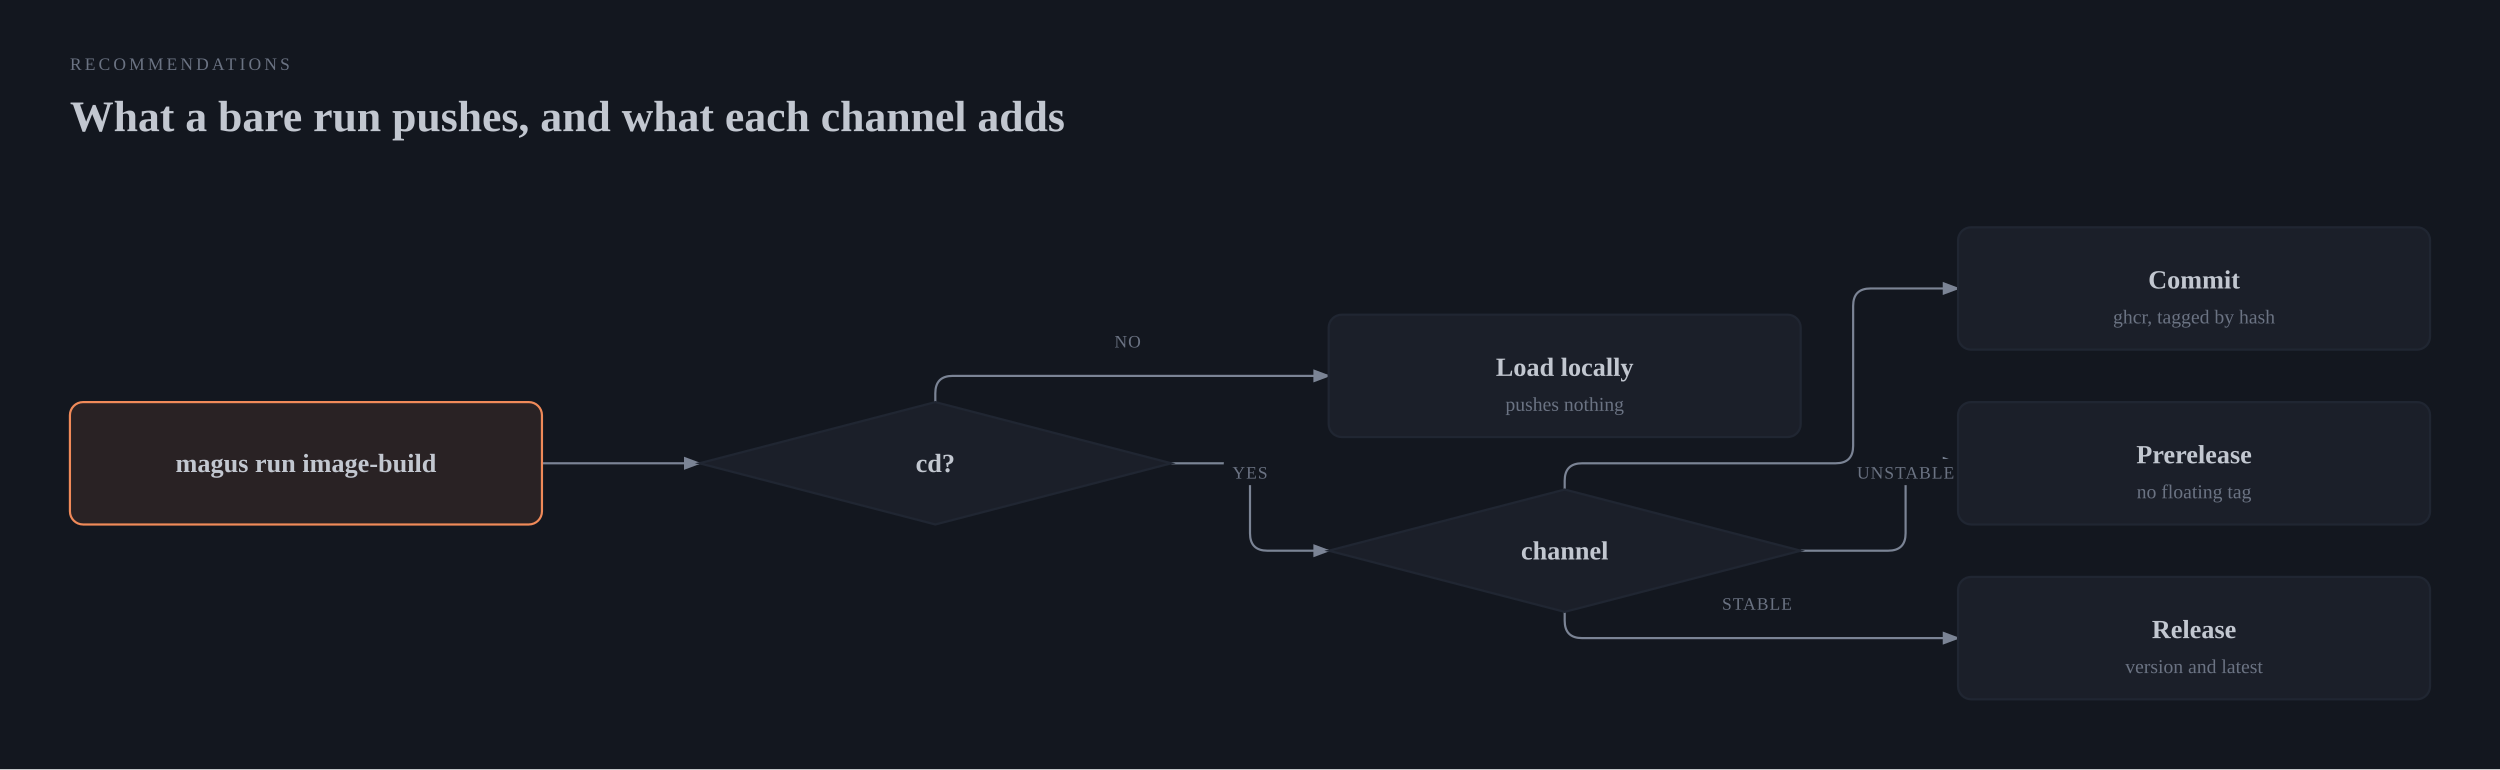
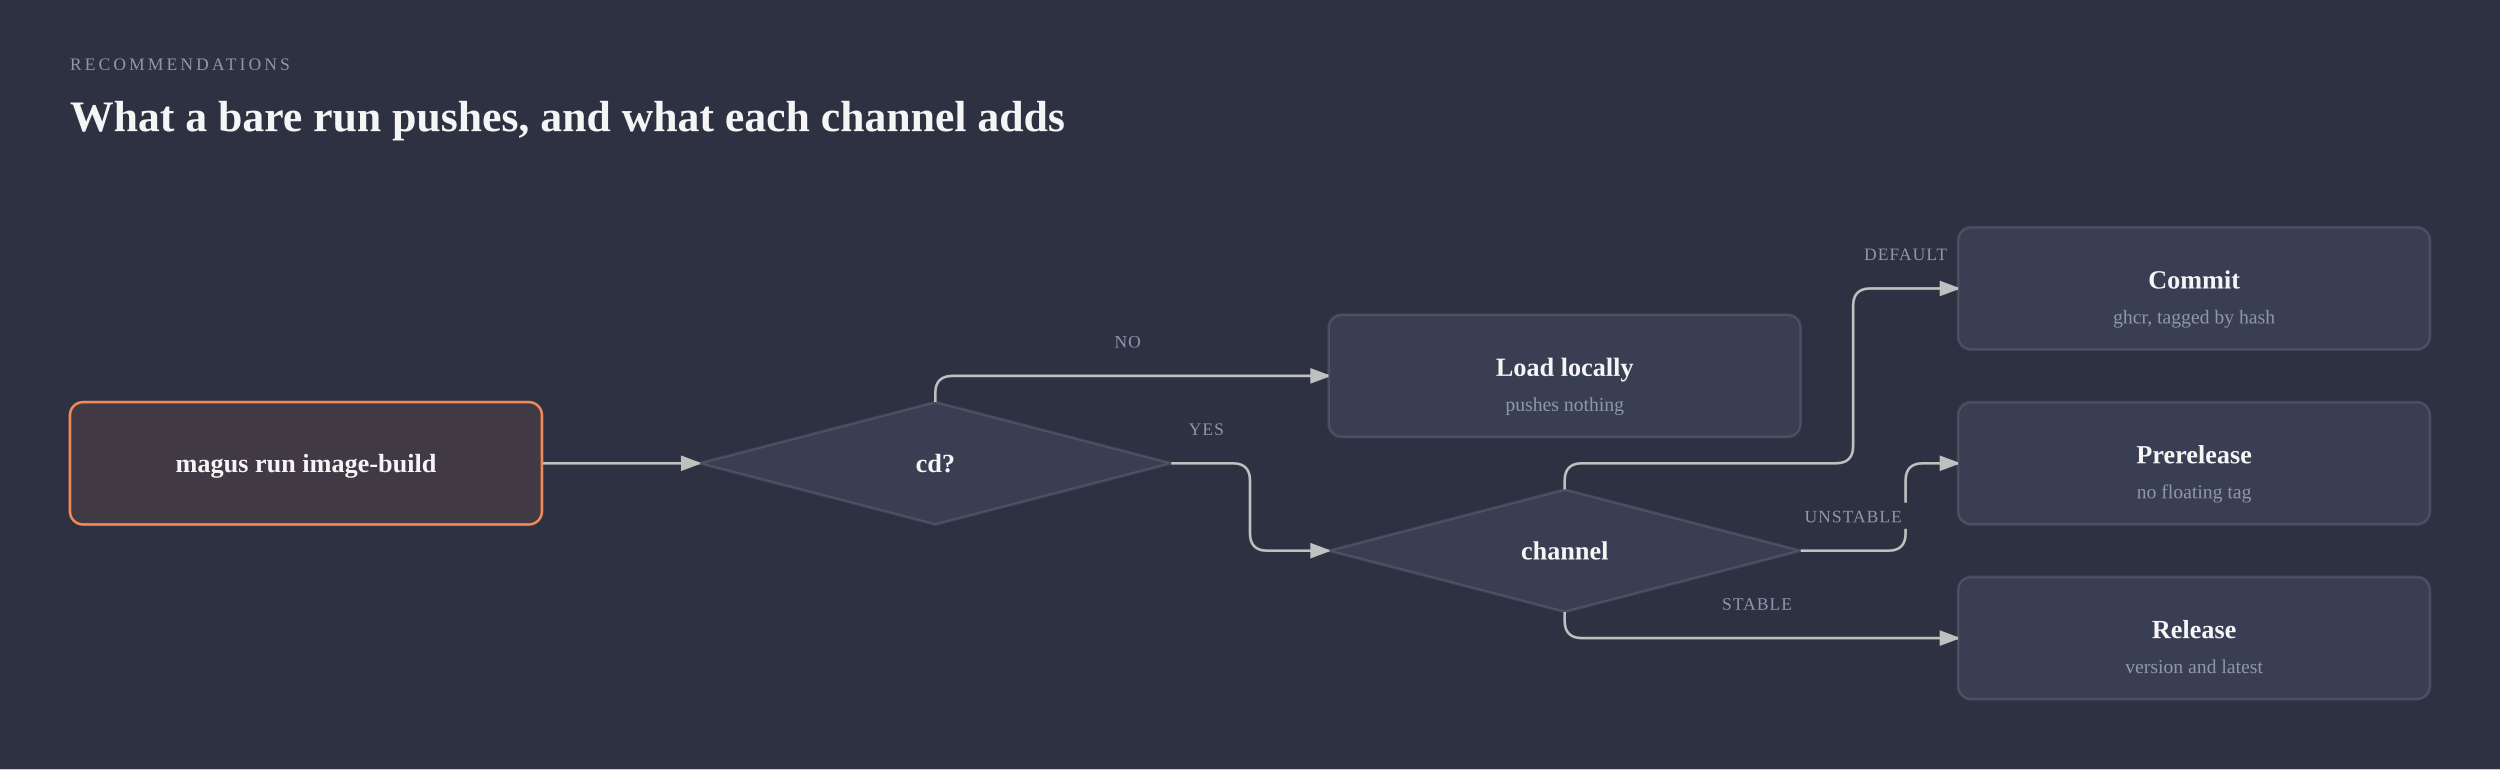
<svg xmlns="http://www.w3.org/2000/svg" viewBox="0 0 1144 352" width="1144" height="352" role="img" aria-labelledby="image-build-title image-build-desc" class="magus-diagram">
  <defs>
    <marker id="image-build-arrow-default" markerWidth="8" markerHeight="6" refX="7" refY="3" orient="auto">
-       <polygon points="0 0, 8 3, 0 6" fill="#7b8495" />
+       <polygon points="0 0, 8 3, 0 6" fill="#bfc0c0" />
    </marker>
    <marker id="image-build-arrow-accent" markerWidth="8" markerHeight="6" refX="7" refY="3" orient="auto">
      <polygon points="0 0, 8 3, 0 6" fill="#f08a59" />
    </marker>
    <marker id="image-build-arrow-link" markerWidth="8" markerHeight="6" refX="7" refY="3" orient="auto">
      <polygon points="0 0, 8 3, 0 6" fill="#6a95d8" />
    </marker>
  </defs>
-   <rect width="100%" height="100%" fill="#13171f" />
-   <text x="32" y="32" fill="#6b7383" font-size="8" font-family="var(--pico-font-family-monospace, monospace)" style="font-variant-ligatures:none" letter-spacing="0.18em">RECOMMENDATIONS</text>
-   <text x="32" y="60" fill="#c2c7d0" font-size="20" font-weight="600" font-family="var(--pico-font-family, sans-serif)">What a bare run pushes, and what each channel adds</text>
+   <rect width="100%" height="100%" fill="#2d3142" />
+   <text x="32" y="32" fill="#8e98ac" font-size="8" font-family="var(--pico-font-family-monospace, monospace)" style="font-variant-ligatures:none" letter-spacing="0.18em">RECOMMENDATIONS</text>
+   <text x="32" y="60" fill="#f5f5f5" font-size="20" font-weight="600" font-family="var(--pico-font-family, sans-serif)">What a bare run pushes, and what each channel adds</text>
  <g transform="translate(0,40)">
-     <path d="M 248 172 L 320 172" fill="none" stroke="#7b8495" stroke-width="1" marker-end="url(#image-build-arrow-default)" />
-     <path d="M 428 144 L 428 140 Q 428 132 436 132 L 608 132" fill="none" stroke="#7b8495" stroke-width="1" marker-end="url(#image-build-arrow-default)" />
-     <path d="M 536 172 L 564 172 Q 572 172 572 180 L 572 204 Q 572 212 580 212 L 608 212" fill="none" stroke="#7b8495" stroke-width="1" marker-end="url(#image-build-arrow-default)" />
-     <path d="M 716 184 L 716 180 Q 716 172 724 172 L 840 172 Q 848 172 848 164 L 848 100 Q 848 92 856 92 L 896 92" fill="none" stroke="#7b8495" stroke-width="1" marker-end="url(#image-build-arrow-default)" />
-     <path d="M 824 212 L 864 212 Q 872 212 872 204 L 872 180 Q 872 172 880 172 L 896 172" fill="none" stroke="#7b8495" stroke-width="1" marker-end="url(#image-build-arrow-default)" />
-     <path d="M 716 240 L 716 244 Q 716 252 724 252 L 896 252" fill="none" stroke="#7b8495" stroke-width="1" marker-end="url(#image-build-arrow-default)" />
-     <rect x="506" y="110" width="20" height="12" rx="2" fill="#13171f" />
-     <text x="516" y="119" fill="#6b7383" font-size="8" font-family="var(--pico-font-family-monospace, monospace)" style="font-variant-ligatures:none" text-anchor="middle" letter-spacing="0.06em">NO</text>
-     <rect x="560" y="170" width="24" height="12" rx="2" fill="#13171f" />
-     <text x="572" y="179" fill="#6b7383" font-size="8" font-family="var(--pico-font-family-monospace, monospace)" style="font-variant-ligatures:none" text-anchor="middle" letter-spacing="0.06em">YES</text>
-     <rect x="758" y="150" width="44" height="12" rx="2" fill="#13171f" />
-     <text x="780" y="159" fill="#6b7383" font-size="8" font-family="var(--pico-font-family-monospace, monospace)" style="font-variant-ligatures:none" text-anchor="middle" letter-spacing="0.06em">DEFAULT</text>
-     <rect x="846" y="170" width="52" height="12" rx="2" fill="#13171f" />
-     <text x="872" y="179" fill="#6b7383" font-size="8" font-family="var(--pico-font-family-monospace, monospace)" style="font-variant-ligatures:none" text-anchor="middle" letter-spacing="0.06em">UNSTABLE</text>
-     <rect x="784" y="230" width="40" height="12" rx="2" fill="#13171f" />
-     <text x="804" y="239" fill="#6b7383" font-size="8" font-family="var(--pico-font-family-monospace, monospace)" style="font-variant-ligatures:none" text-anchor="middle" letter-spacing="0.06em">STABLE</text>
-     <rect x="32" y="144" width="216" height="56" rx="6" fill="#13171f" />
-     <rect x="32" y="144" width="216" height="56" rx="6" fill="rgba(240,138,89,0.10)" stroke="#f08a59" stroke-width="1" />
-     <text x="140" y="176" fill="#c2c7d0" font-size="12" font-weight="600" font-family="var(--pico-font-family, sans-serif)" text-anchor="middle">magus run image-build</text>
-     <polygon points="428,144 536,172 428,200 320,172" fill="#13171f" />
-     <polygon points="428,144 536,172 428,200 320,172" fill="#1b1f29" stroke="#202632" stroke-width="1" />
-     <text x="428" y="176" fill="#c2c7d0" font-size="12" font-weight="600" font-family="var(--pico-font-family, sans-serif)" text-anchor="middle">cd?</text>
-     <rect x="608" y="104" width="216" height="56" rx="6" fill="#13171f" />
-     <rect x="608" y="104" width="216" height="56" rx="6" fill="#1b1f29" stroke="#202632" stroke-width="1" />
-     <text x="716" y="132" fill="#c2c7d0" font-size="12" font-weight="600" font-family="var(--pico-font-family, sans-serif)" text-anchor="middle">Load locally</text>
-     <text x="716" y="148" fill="#6b7383" font-size="9" font-family="var(--pico-font-family-monospace, monospace)" style="font-variant-ligatures:none" text-anchor="middle">pushes nothing</text>
-     <polygon points="716,184 824,212 716,240 608,212" fill="#13171f" />
-     <polygon points="716,184 824,212 716,240 608,212" fill="#1b1f29" stroke="#202632" stroke-width="1" />
-     <text x="716" y="216" fill="#c2c7d0" font-size="12" font-weight="600" font-family="var(--pico-font-family, sans-serif)" text-anchor="middle">channel</text>
-     <rect x="896" y="64" width="216" height="56" rx="6" fill="#13171f" />
-     <rect x="896" y="64" width="216" height="56" rx="6" fill="#1b1f29" stroke="#202632" stroke-width="1" />
-     <text x="1004" y="92" fill="#c2c7d0" font-size="12" font-weight="600" font-family="var(--pico-font-family, sans-serif)" text-anchor="middle">Commit</text>
-     <text x="1004" y="108" fill="#6b7383" font-size="9" font-family="var(--pico-font-family-monospace, monospace)" style="font-variant-ligatures:none" text-anchor="middle">ghcr, tagged by hash</text>
-     <rect x="896" y="144" width="216" height="56" rx="6" fill="#13171f" />
-     <rect x="896" y="144" width="216" height="56" rx="6" fill="#1b1f29" stroke="#202632" stroke-width="1" />
-     <text x="1004" y="172" fill="#c2c7d0" font-size="12" font-weight="600" font-family="var(--pico-font-family, sans-serif)" text-anchor="middle">Prerelease</text>
-     <text x="1004" y="188" fill="#6b7383" font-size="9" font-family="var(--pico-font-family-monospace, monospace)" style="font-variant-ligatures:none" text-anchor="middle">no floating tag</text>
-     <rect x="896" y="224" width="216" height="56" rx="6" fill="#13171f" />
-     <rect x="896" y="224" width="216" height="56" rx="6" fill="#1b1f29" stroke="#202632" stroke-width="1" />
-     <text x="1004" y="252" fill="#c2c7d0" font-size="12" font-weight="600" font-family="var(--pico-font-family, sans-serif)" text-anchor="middle">Release</text>
-     <text x="1004" y="268" fill="#6b7383" font-size="9" font-family="var(--pico-font-family-monospace, monospace)" style="font-variant-ligatures:none" text-anchor="middle">version and latest</text>
+     <path data-edge="run-&gt;cd" d="M 248 172 L 320 172" fill="none" stroke="#bfc0c0" stroke-width="1.2" marker-end="url(#image-build-arrow-default)" />
+     <path data-edge="cd-&gt;local" d="M 428 144 L 428 140 Q 428 132 436 132 L 608 132" fill="none" stroke="#bfc0c0" stroke-width="1.2" marker-end="url(#image-build-arrow-default)" />
+     <path data-edge="cd-&gt;channel" d="M 536 172 L 564 172 Q 572 172 572 180 L 572 204 Q 572 212 580 212 L 608 212" fill="none" stroke="#bfc0c0" stroke-width="1.2" marker-end="url(#image-build-arrow-default)" />
+     <path data-edge="channel-&gt;commit" d="M 716 184 L 716 180 Q 716 172 724 172 L 840 172 Q 848 172 848 164 L 848 100 Q 848 92 856 92 L 896 92" fill="none" stroke="#bfc0c0" stroke-width="1.2" marker-end="url(#image-build-arrow-default)" />
+     <path data-edge="channel-&gt;unstable" d="M 824 212 L 864 212 Q 872 212 872 204 L 872 180 Q 872 172 880 172 L 896 172" fill="none" stroke="#bfc0c0" stroke-width="1.2" marker-end="url(#image-build-arrow-default)" />
+     <path data-edge="channel-&gt;stable" d="M 716 240 L 716 244 Q 716 252 724 252 L 896 252" fill="none" stroke="#bfc0c0" stroke-width="1.2" marker-end="url(#image-build-arrow-default)" />
+     <rect x="506" y="110" width="20" height="12" rx="2" fill="#2d3142" />
+     <text x="516" y="119" fill="#8e98ac" font-size="8" font-family="var(--pico-font-family-monospace, monospace)" style="font-variant-ligatures:none" text-anchor="middle" letter-spacing="0.06em">NO</text>
+     <rect x="540" y="150" width="24" height="12" rx="2" fill="#2d3142" />
+     <text x="552" y="159" fill="#8e98ac" font-size="8" font-family="var(--pico-font-family-monospace, monospace)" style="font-variant-ligatures:none" text-anchor="middle" letter-spacing="0.06em">YES</text>
+     <rect x="850" y="70" width="44" height="12" rx="2" fill="#2d3142" />
+     <text x="872" y="79" fill="#8e98ac" font-size="8" font-family="var(--pico-font-family-monospace, monospace)" style="font-variant-ligatures:none" text-anchor="middle" letter-spacing="0.06em">DEFAULT</text>
+     <rect x="822" y="190" width="52" height="12" rx="2" fill="#2d3142" />
+     <text x="848" y="199" fill="#8e98ac" font-size="8" font-family="var(--pico-font-family-monospace, monospace)" style="font-variant-ligatures:none" text-anchor="middle" letter-spacing="0.06em">UNSTABLE</text>
+     <rect x="784" y="230" width="40" height="12" rx="2" fill="#2d3142" />
+     <text x="804" y="239" fill="#8e98ac" font-size="8" font-family="var(--pico-font-family-monospace, monospace)" style="font-variant-ligatures:none" text-anchor="middle" letter-spacing="0.06em">STABLE</text>
+     <g data-node="run">
+       <rect x="32" y="144" width="216" height="56" rx="6" fill="#2d3142" />
+       <rect x="32" y="144" width="216" height="56" rx="6" fill="rgba(240,138,89,0.10)" stroke="#f08a59" stroke-width="1.2" />
+       <text x="140" y="176" fill="#f5f5f5" font-size="12" font-weight="600" font-family="var(--pico-font-family, sans-serif)" text-anchor="middle">magus run image-build</text>
+     </g>
+     <g data-node="cd">
+       <polygon points="428,144 536,172 428,200 320,172" fill="#2d3142" />
+       <polygon points="428,144 536,172 428,200 320,172" fill="#393e53" stroke="rgba(245,245,245,0.12)" stroke-width="1.2" />
+       <text x="428" y="176" fill="#f5f5f5" font-size="12" font-weight="600" font-family="var(--pico-font-family, sans-serif)" text-anchor="middle">cd?</text>
+     </g>
+     <g data-node="local">
+       <rect x="608" y="104" width="216" height="56" rx="6" fill="#2d3142" />
+       <rect x="608" y="104" width="216" height="56" rx="6" fill="#393e53" stroke="rgba(245,245,245,0.12)" stroke-width="1.2" />
+       <text x="716" y="132" fill="#f5f5f5" font-size="12" font-weight="600" font-family="var(--pico-font-family, sans-serif)" text-anchor="middle">Load locally</text>
+       <text x="716" y="148" fill="#8e98ac" font-size="9" font-family="var(--pico-font-family-monospace, monospace)" style="font-variant-ligatures:none" text-anchor="middle">pushes nothing</text>
+     </g>
+     <g data-node="channel">
+       <polygon points="716,184 824,212 716,240 608,212" fill="#2d3142" />
+       <polygon points="716,184 824,212 716,240 608,212" fill="#393e53" stroke="rgba(245,245,245,0.12)" stroke-width="1.2" />
+       <text x="716" y="216" fill="#f5f5f5" font-size="12" font-weight="600" font-family="var(--pico-font-family, sans-serif)" text-anchor="middle">channel</text>
+     </g>
+     <g data-node="commit">
+       <rect x="896" y="64" width="216" height="56" rx="6" fill="#2d3142" />
+       <rect x="896" y="64" width="216" height="56" rx="6" fill="#393e53" stroke="rgba(245,245,245,0.12)" stroke-width="1.2" />
+       <text x="1004" y="92" fill="#f5f5f5" font-size="12" font-weight="600" font-family="var(--pico-font-family, sans-serif)" text-anchor="middle">Commit</text>
+       <text x="1004" y="108" fill="#8e98ac" font-size="9" font-family="var(--pico-font-family-monospace, monospace)" style="font-variant-ligatures:none" text-anchor="middle">ghcr, tagged by hash</text>
+     </g>
+     <g data-node="unstable">
+       <rect x="896" y="144" width="216" height="56" rx="6" fill="#2d3142" />
+       <rect x="896" y="144" width="216" height="56" rx="6" fill="#393e53" stroke="rgba(245,245,245,0.12)" stroke-width="1.2" />
+       <text x="1004" y="172" fill="#f5f5f5" font-size="12" font-weight="600" font-family="var(--pico-font-family, sans-serif)" text-anchor="middle">Prerelease</text>
+       <text x="1004" y="188" fill="#8e98ac" font-size="9" font-family="var(--pico-font-family-monospace, monospace)" style="font-variant-ligatures:none" text-anchor="middle">no floating tag</text>
+     </g>
+     <g data-node="stable">
+       <rect x="896" y="224" width="216" height="56" rx="6" fill="#2d3142" />
+       <rect x="896" y="224" width="216" height="56" rx="6" fill="#393e53" stroke="rgba(245,245,245,0.12)" stroke-width="1.2" />
+       <text x="1004" y="252" fill="#f5f5f5" font-size="12" font-weight="600" font-family="var(--pico-font-family, sans-serif)" text-anchor="middle">Release</text>
+       <text x="1004" y="268" fill="#8e98ac" font-size="9" font-family="var(--pico-font-family-monospace, monospace)" style="font-variant-ligatures:none" text-anchor="middle">version and latest</text>
+     </g>
  </g>
</svg>
